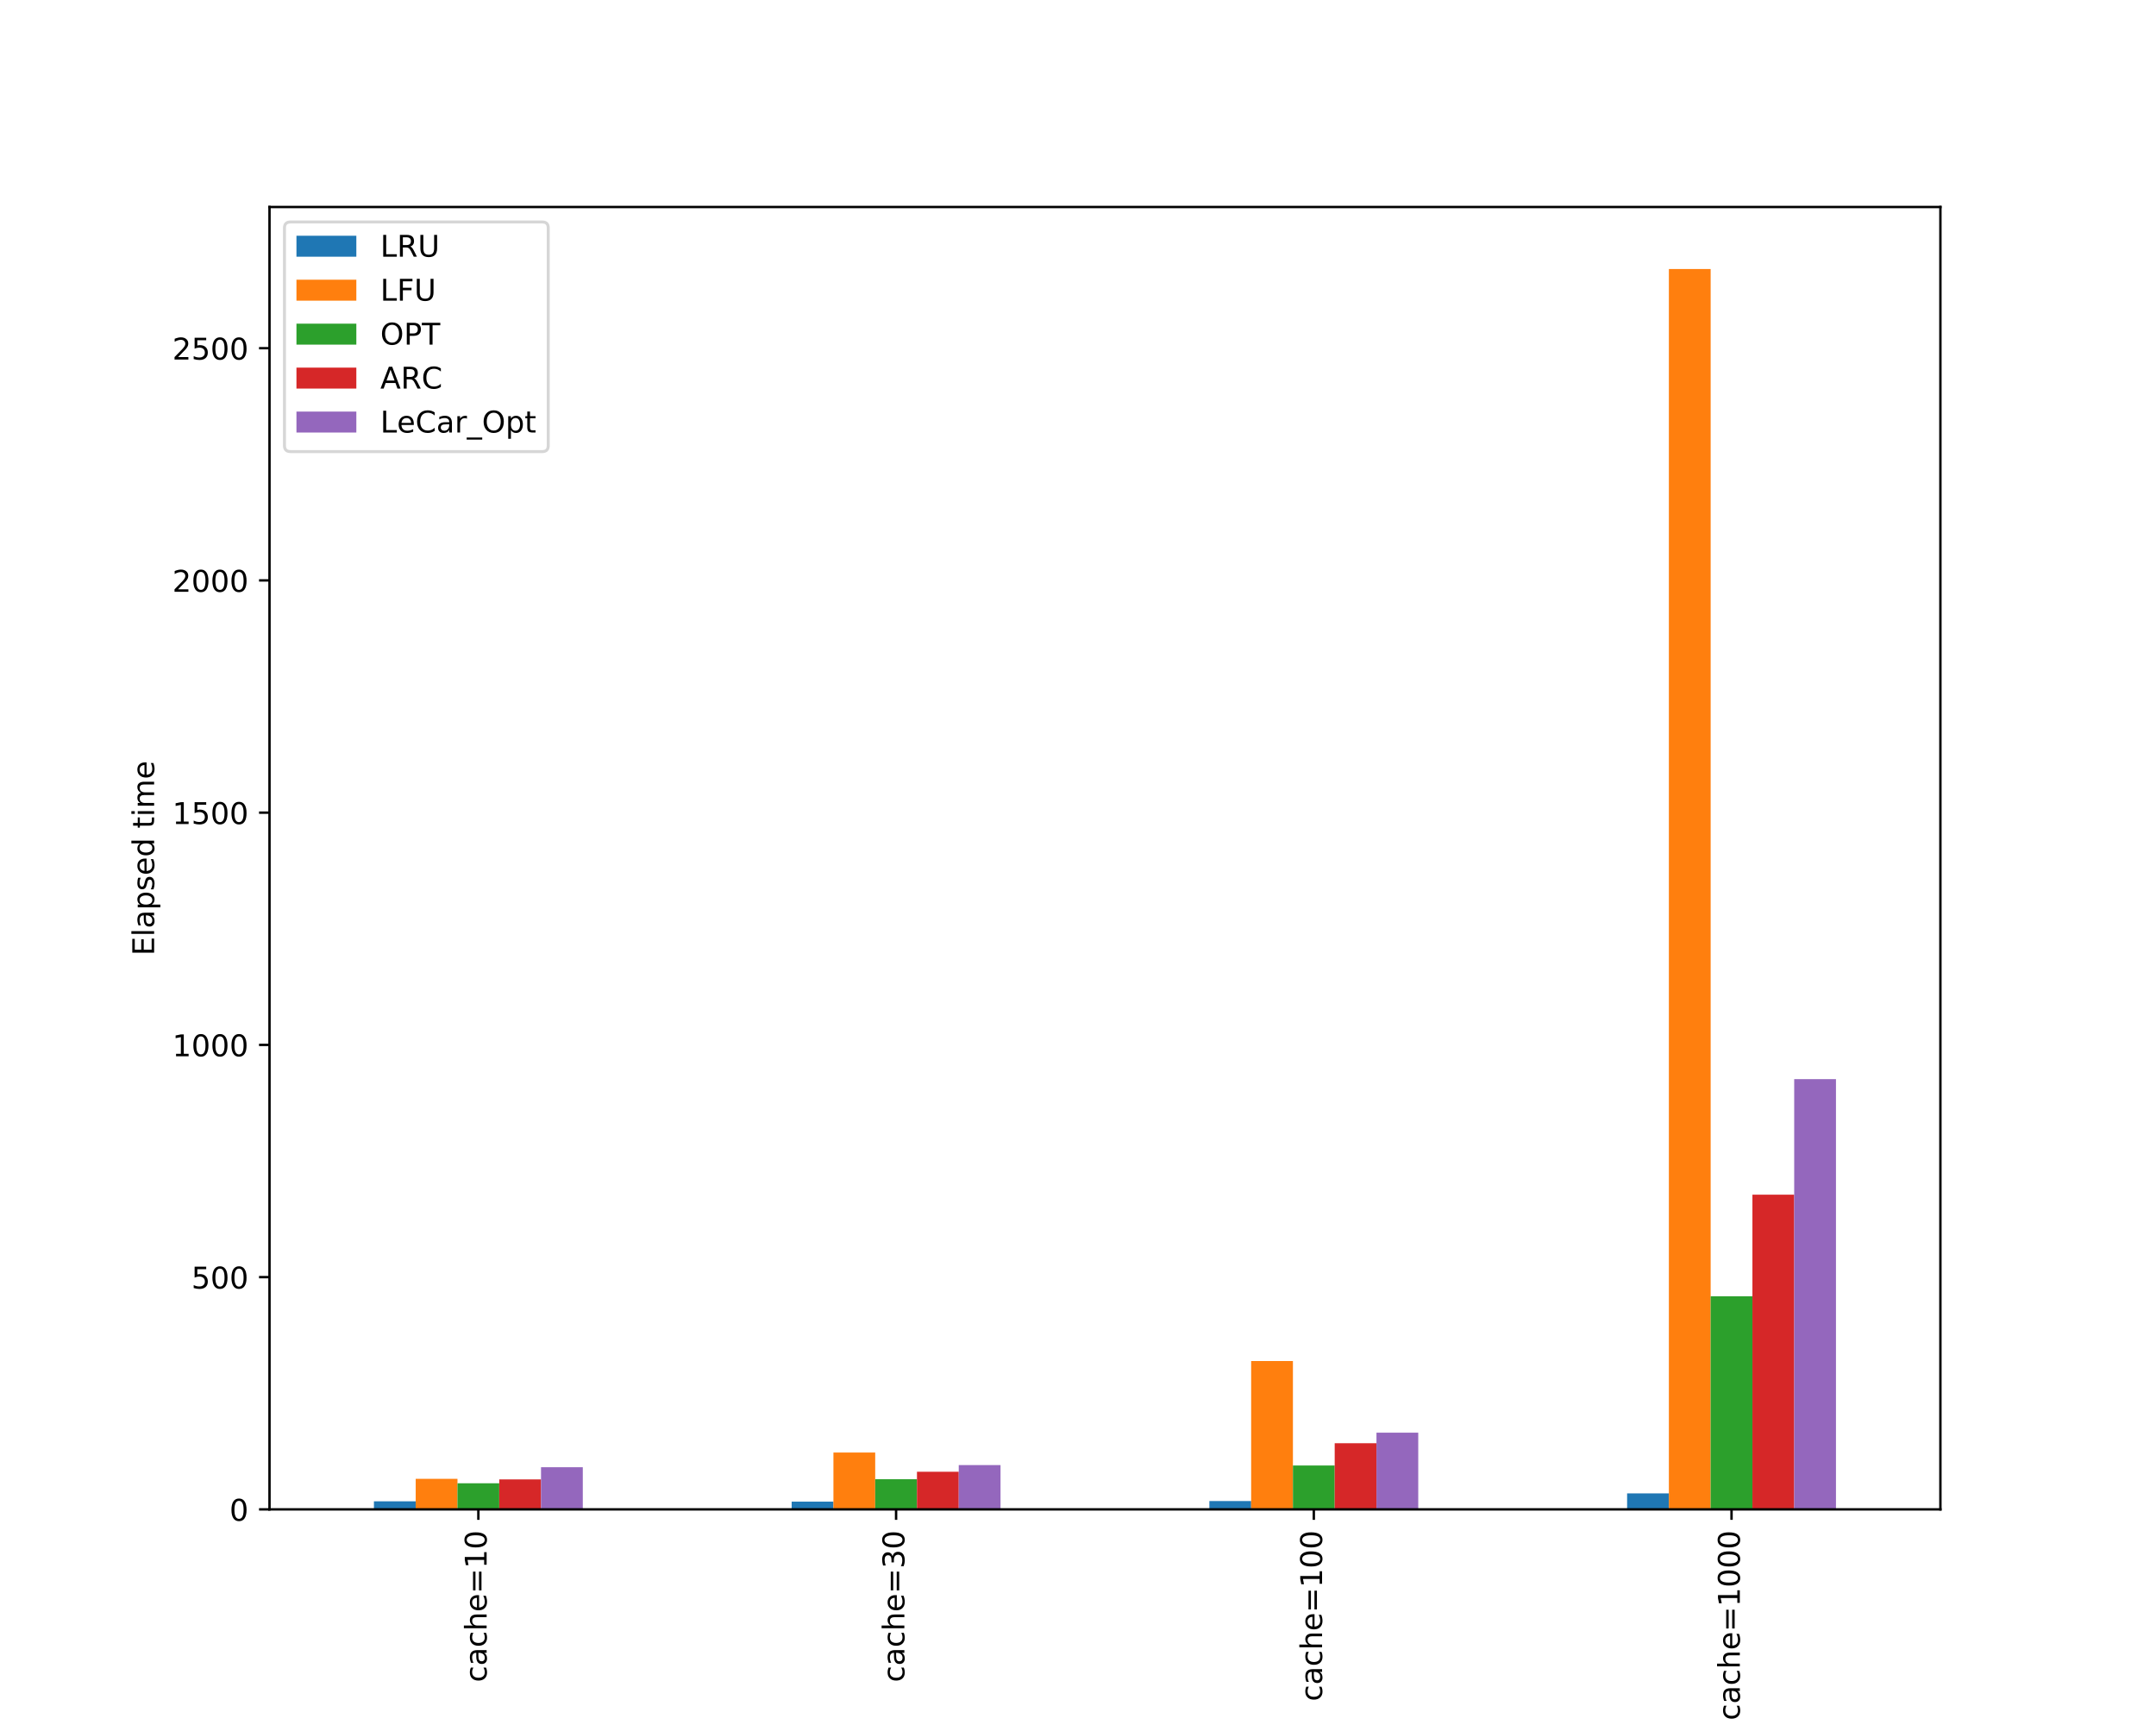
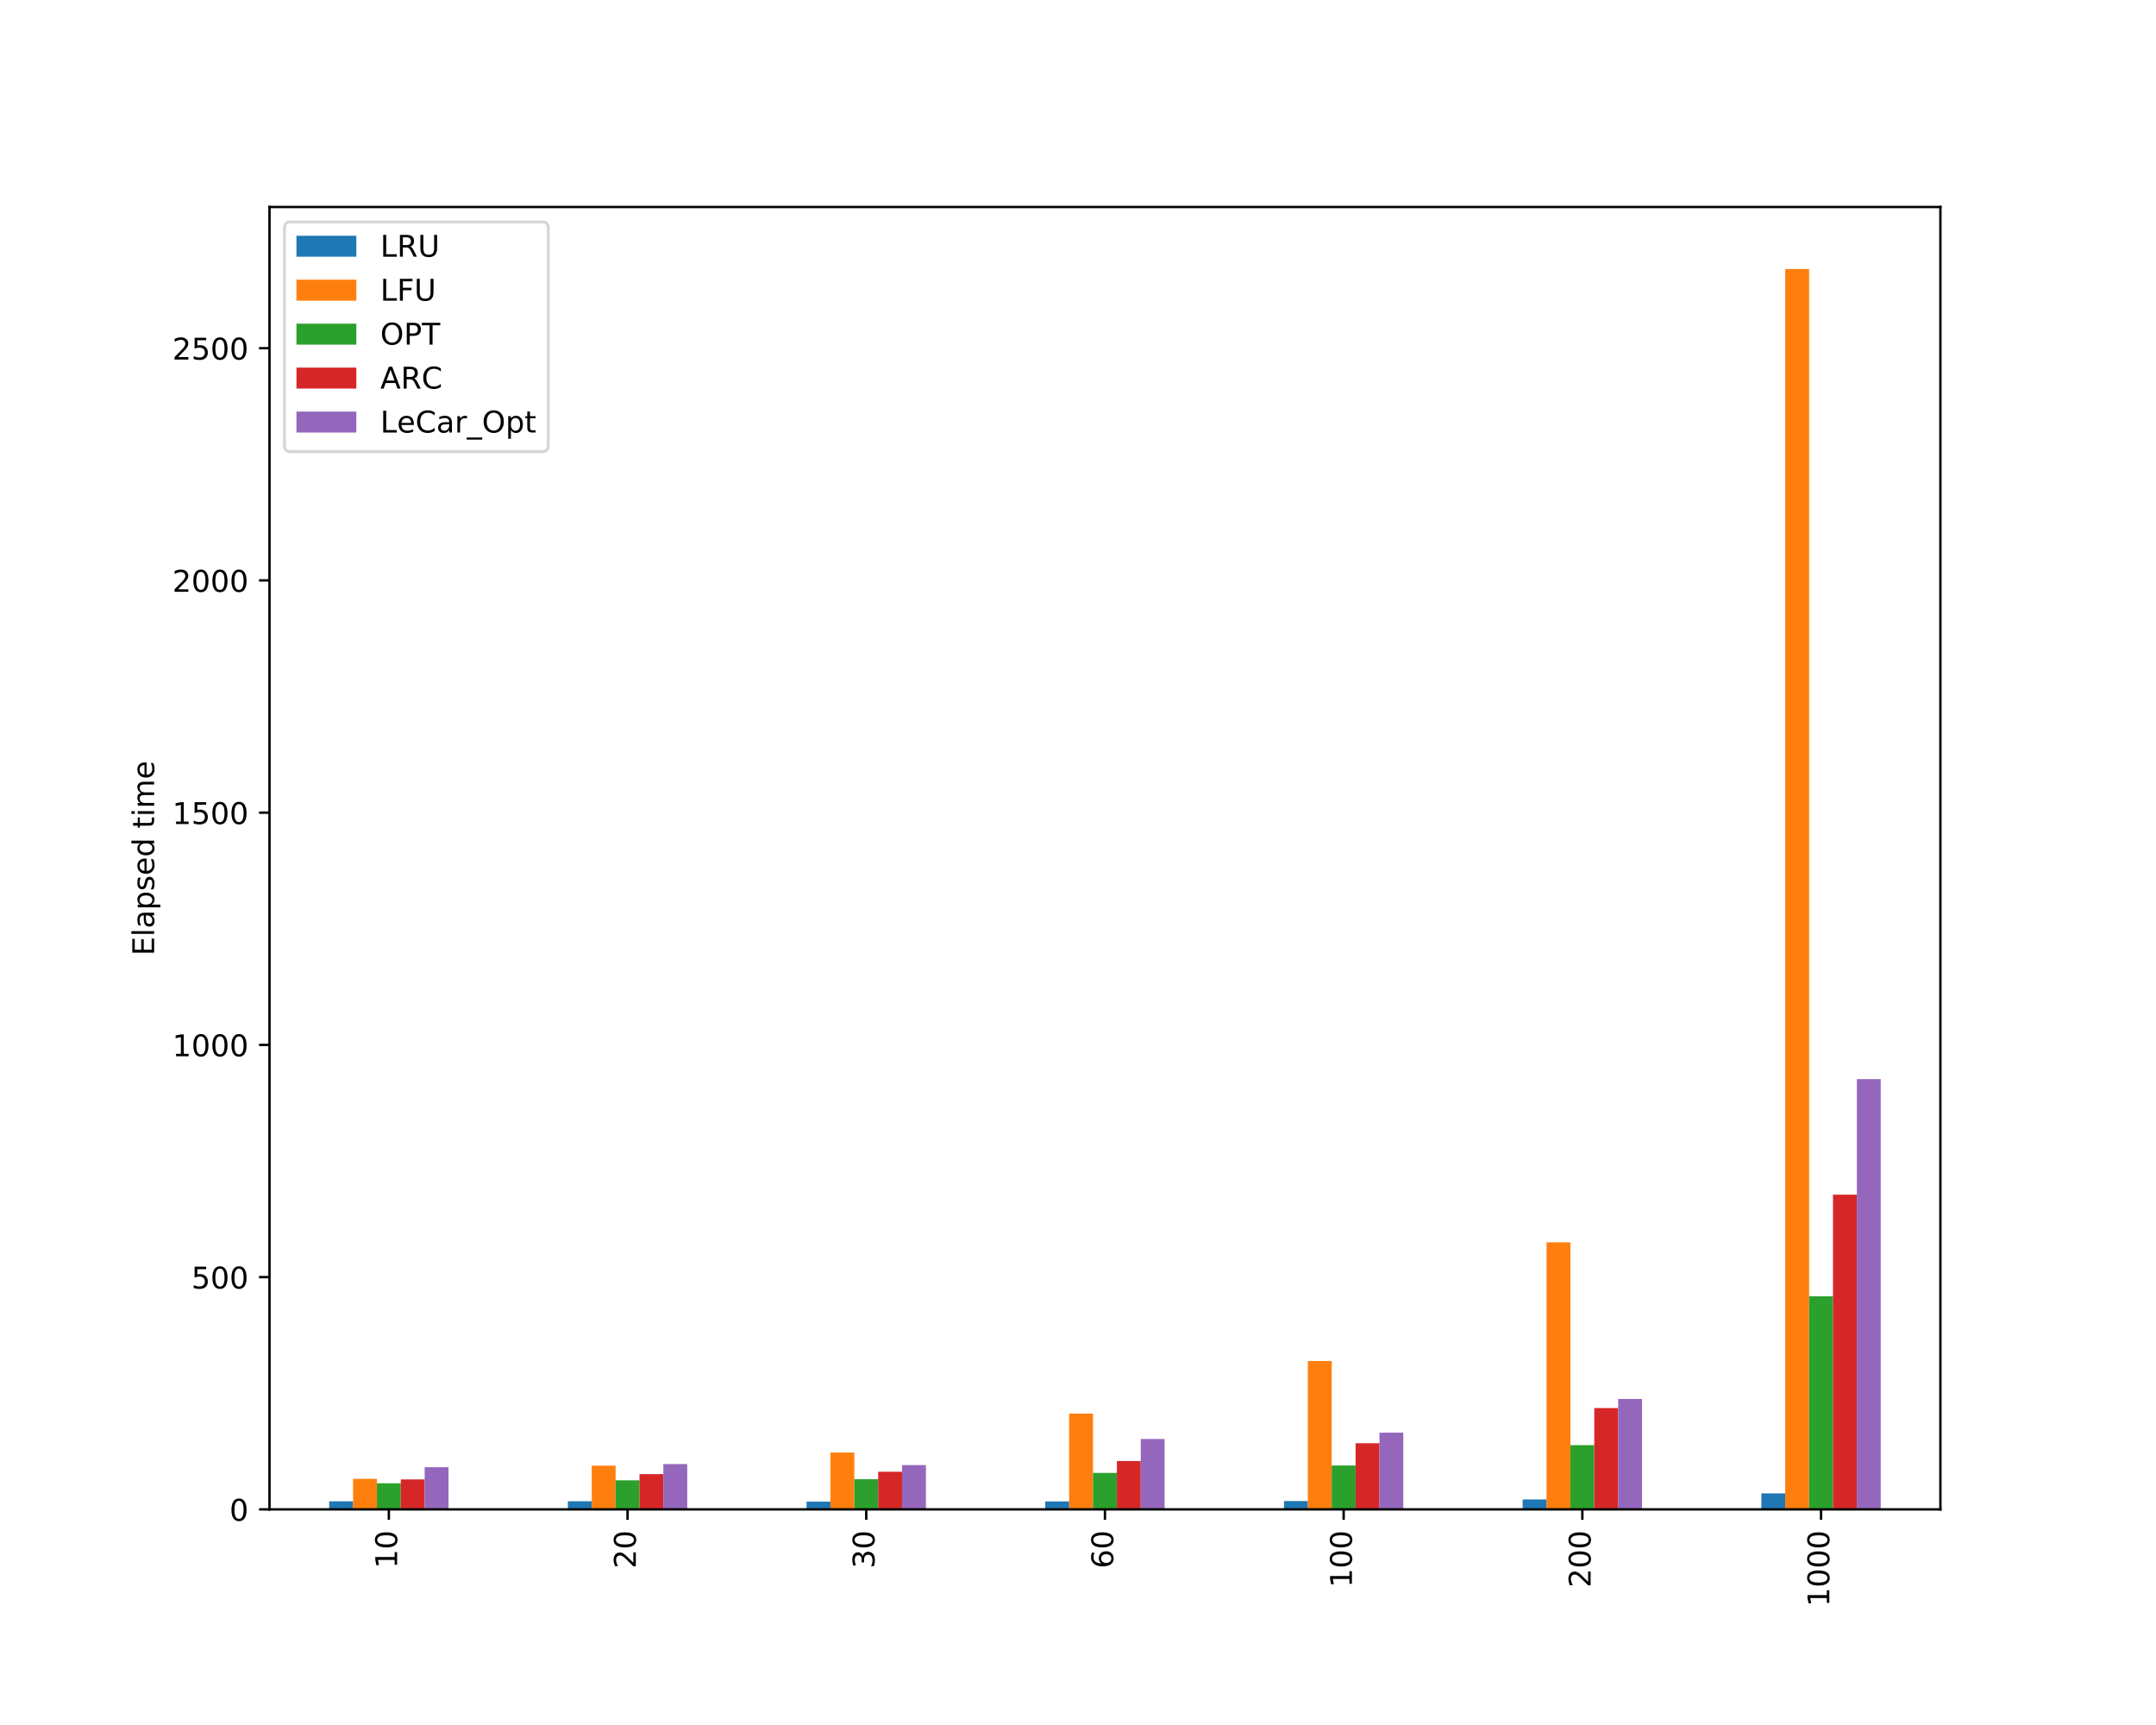
<svg xmlns="http://www.w3.org/2000/svg" xmlns:xlink="http://www.w3.org/1999/xlink" height="576pt" version="1.1" viewBox="0 0 720 576" width="720pt">
  <defs>
    <style type="text/css">
*{stroke-linecap:butt;stroke-linejoin:round;}
  </style>
  </defs>
  <g id="figure_1">
    <g id="patch_1">
      <path d="M 0 576  L 720 576  L 720 0  L 0 0  z " style="fill:#ffffff;" />
    </g>
    <g id="axes_1">
      <g id="patch_2">
        <path d="M 90 504  L 648 504  L 648 69.12  L 90 69.12  z " style="fill:#ffffff;" />
      </g>
      <g id="patch_3">
-         <path clip-path="url(#p8e4f99b732)" d="M 124.875 504  L 138.825 504  L 138.825 501.308  L 124.875 501.308  z " style="fill:#1f77b4;" />
+         <path clip-path="url(#p4ae953b2aa)" d="M 109.929 504  L 117.9 504  L 117.9 501.308  L 109.929 501.308  z " style="fill:#1f77b4;" />
      </g>
      <g id="patch_4">
-         <path clip-path="url(#p8e4f99b732)" d="M 264.375 504  L 278.325 504  L 278.325 501.415  L 264.375 501.415  z " style="fill:#1f77b4;" />
+         <path clip-path="url(#p4ae953b2aa)" d="M 189.643 504  L 197.614 504  L 197.614 501.289  L 189.643 501.289  z " style="fill:#1f77b4;" />
      </g>
      <g id="patch_5">
-         <path clip-path="url(#p8e4f99b732)" d="M 403.875 504  L 417.825 504  L 417.825 501.219  L 403.875 501.219  z " style="fill:#1f77b4;" />
+         <path clip-path="url(#p4ae953b2aa)" d="M 269.357 504  L 277.329 504  L 277.329 501.415  L 269.357 501.415  z " style="fill:#1f77b4;" />
      </g>
      <g id="patch_6">
-         <path clip-path="url(#p8e4f99b732)" d="M 543.375 504  L 557.325 504  L 557.325 498.661  L 543.375 498.661  z " style="fill:#1f77b4;" />
+         <path clip-path="url(#p4ae953b2aa)" d="M 349.071 504  L 357.043 504  L 357.043 501.34  L 349.071 501.34  z " style="fill:#1f77b4;" />
      </g>
      <g id="patch_7">
-         <path clip-path="url(#p8e4f99b732)" d="M 138.825 504  L 152.775 504  L 152.775 493.8  L 138.825 493.8  z " style="fill:#ff7f0e;" />
+         <path clip-path="url(#p4ae953b2aa)" d="M 428.786 504  L 436.757 504  L 436.757 501.219  L 428.786 501.219  z " style="fill:#1f77b4;" />
      </g>
      <g id="patch_8">
-         <path clip-path="url(#p8e4f99b732)" d="M 278.325 504  L 292.275 504  L 292.275 485.02  L 278.325 485.02  z " style="fill:#ff7f0e;" />
+         <path clip-path="url(#p4ae953b2aa)" d="M 508.5 504  L 516.471 504  L 516.471 500.685  L 508.5 500.685  z " style="fill:#1f77b4;" />
      </g>
      <g id="patch_9">
-         <path clip-path="url(#p8e4f99b732)" d="M 417.825 504  L 431.775 504  L 431.775 454.466  L 417.825 454.466  z " style="fill:#ff7f0e;" />
+         <path clip-path="url(#p4ae953b2aa)" d="M 588.214 504  L 596.186 504  L 596.186 498.661  L 588.214 498.661  z " style="fill:#1f77b4;" />
      </g>
      <g id="patch_10">
-         <path clip-path="url(#p8e4f99b732)" d="M 557.325 504  L 571.275 504  L 571.275 89.829  L 557.325 89.829  z " style="fill:#ff7f0e;" />
+         <path clip-path="url(#p4ae953b2aa)" d="M 117.9 504  L 125.871 504  L 125.871 493.8  L 117.9 493.8  z " style="fill:#ff7f0e;" />
      </g>
      <g id="patch_11">
-         <path clip-path="url(#p8e4f99b732)" d="M 152.775 504  L 166.725 504  L 166.725 495.283  L 152.775 495.283  z " style="fill:#2ca02c;" />
+         <path clip-path="url(#p4ae953b2aa)" d="M 197.614 504  L 205.586 504  L 205.586 489.406  L 197.614 489.406  z " style="fill:#ff7f0e;" />
      </g>
      <g id="patch_12">
-         <path clip-path="url(#p8e4f99b732)" d="M 292.275 504  L 306.225 504  L 306.225 493.93  L 292.275 493.93  z " style="fill:#2ca02c;" />
+         <path clip-path="url(#p4ae953b2aa)" d="M 277.329 504  L 285.3 504  L 285.3 485.02  L 277.329 485.02  z " style="fill:#ff7f0e;" />
      </g>
      <g id="patch_13">
-         <path clip-path="url(#p8e4f99b732)" d="M 431.775 504  L 445.725 504  L 445.725 489.348  L 431.775 489.348  z " style="fill:#2ca02c;" />
+         <path clip-path="url(#p4ae953b2aa)" d="M 357.043 504  L 365.014 504  L 365.014 472.023  L 357.043 472.023  z " style="fill:#ff7f0e;" />
      </g>
      <g id="patch_14">
-         <path clip-path="url(#p8e4f99b732)" d="M 571.275 504  L 585.225 504  L 585.225 432.838  L 571.275 432.838  z " style="fill:#2ca02c;" />
+         <path clip-path="url(#p4ae953b2aa)" d="M 436.757 504  L 444.729 504  L 444.729 454.466  L 436.757 454.466  z " style="fill:#ff7f0e;" />
      </g>
      <g id="patch_15">
-         <path clip-path="url(#p8e4f99b732)" d="M 166.725 504  L 180.675 504  L 180.675 493.993  L 166.725 493.993  z " style="fill:#d62728;" />
+         <path clip-path="url(#p4ae953b2aa)" d="M 516.471 504  L 524.443 504  L 524.443 414.83  L 516.471 414.83  z " style="fill:#ff7f0e;" />
      </g>
      <g id="patch_16">
-         <path clip-path="url(#p8e4f99b732)" d="M 306.225 504  L 320.175 504  L 320.175 491.437  L 306.225 491.437  z " style="fill:#d62728;" />
+         <path clip-path="url(#p4ae953b2aa)" d="M 596.186 504  L 604.157 504  L 604.157 89.829  L 596.186 89.829  z " style="fill:#ff7f0e;" />
      </g>
      <g id="patch_17">
-         <path clip-path="url(#p8e4f99b732)" d="M 445.725 504  L 459.675 504  L 459.675 481.912  L 445.725 481.912  z " style="fill:#d62728;" />
+         <path clip-path="url(#p4ae953b2aa)" d="M 125.871 504  L 133.843 504  L 133.843 495.283  L 125.871 495.283  z " style="fill:#2ca02c;" />
      </g>
      <g id="patch_18">
-         <path clip-path="url(#p8e4f99b732)" d="M 585.225 504  L 599.175 504  L 599.175 398.918  L 585.225 398.918  z " style="fill:#d62728;" />
+         <path clip-path="url(#p4ae953b2aa)" d="M 205.586 504  L 213.557 504  L 213.557 494.297  L 205.586 494.297  z " style="fill:#2ca02c;" />
      </g>
      <g id="patch_19">
-         <path clip-path="url(#p8e4f99b732)" d="M 180.675 504  L 194.625 504  L 194.625 489.924  L 180.675 489.924  z " style="fill:#9467bd;" />
+         <path clip-path="url(#p4ae953b2aa)" d="M 285.3 504  L 293.271 504  L 293.271 493.93  L 285.3 493.93  z " style="fill:#2ca02c;" />
      </g>
      <g id="patch_20">
-         <path clip-path="url(#p8e4f99b732)" d="M 320.175 504  L 334.125 504  L 334.125 489.21  L 320.175 489.21  z " style="fill:#9467bd;" />
+         <path clip-path="url(#p4ae953b2aa)" d="M 365.014 504  L 372.986 504  L 372.986 491.821  L 365.014 491.821  z " style="fill:#2ca02c;" />
      </g>
      <g id="patch_21">
-         <path clip-path="url(#p8e4f99b732)" d="M 459.675 504  L 473.625 504  L 473.625 478.387  L 459.675 478.387  z " style="fill:#9467bd;" />
+         <path clip-path="url(#p4ae953b2aa)" d="M 444.729 504  L 452.7 504  L 452.7 489.348  L 444.729 489.348  z " style="fill:#2ca02c;" />
      </g>
      <g id="patch_22">
-         <path clip-path="url(#p8e4f99b732)" d="M 599.175 504  L 613.125 504  L 613.125 360.337  L 599.175 360.337  z " style="fill:#9467bd;" />
+         <path clip-path="url(#p4ae953b2aa)" d="M 524.443 504  L 532.414 504  L 532.414 482.555  L 524.443 482.555  z " style="fill:#2ca02c;" />
+       </g>
+       <g id="patch_23">
+         <path clip-path="url(#p4ae953b2aa)" d="M 604.157 504  L 612.129 504  L 612.129 432.838  L 604.157 432.838  z " style="fill:#2ca02c;" />
+       </g>
+       <g id="patch_24">
+         <path clip-path="url(#p4ae953b2aa)" d="M 133.843 504  L 141.814 504  L 141.814 493.993  L 133.843 493.993  z " style="fill:#d62728;" />
+       </g>
+       <g id="patch_25">
+         <path clip-path="url(#p4ae953b2aa)" d="M 213.557 504  L 221.529 504  L 221.529 492.229  L 213.557 492.229  z " style="fill:#d62728;" />
+       </g>
+       <g id="patch_26">
+         <path clip-path="url(#p4ae953b2aa)" d="M 293.271 504  L 301.243 504  L 301.243 491.437  L 293.271 491.437  z " style="fill:#d62728;" />
+       </g>
+       <g id="patch_27">
+         <path clip-path="url(#p4ae953b2aa)" d="M 372.986 504  L 380.957 504  L 380.957 487.85  L 372.986 487.85  z " style="fill:#d62728;" />
+       </g>
+       <g id="patch_28">
+         <path clip-path="url(#p4ae953b2aa)" d="M 452.7 504  L 460.671 504  L 460.671 481.912  L 452.7 481.912  z " style="fill:#d62728;" />
+       </g>
+       <g id="patch_29">
+         <path clip-path="url(#p4ae953b2aa)" d="M 532.414 504  L 540.386 504  L 540.386 470.172  L 532.414 470.172  z " style="fill:#d62728;" />
+       </g>
+       <g id="patch_30">
+         <path clip-path="url(#p4ae953b2aa)" d="M 612.129 504  L 620.1 504  L 620.1 398.918  L 612.129 398.918  z " style="fill:#d62728;" />
+       </g>
+       <g id="patch_31">
+         <path clip-path="url(#p4ae953b2aa)" d="M 141.814 504  L 149.786 504  L 149.786 489.924  L 141.814 489.924  z " style="fill:#9467bd;" />
+       </g>
+       <g id="patch_32">
+         <path clip-path="url(#p4ae953b2aa)" d="M 221.529 504  L 229.5 504  L 229.5 488.873  L 221.529 488.873  z " style="fill:#9467bd;" />
+       </g>
+       <g id="patch_33">
+         <path clip-path="url(#p4ae953b2aa)" d="M 301.243 504  L 309.214 504  L 309.214 489.21  L 301.243 489.21  z " style="fill:#9467bd;" />
+       </g>
+       <g id="patch_34">
+         <path clip-path="url(#p4ae953b2aa)" d="M 380.957 504  L 388.929 504  L 388.929 480.5  L 380.957 480.5  z " style="fill:#9467bd;" />
+       </g>
+       <g id="patch_35">
+         <path clip-path="url(#p4ae953b2aa)" d="M 460.671 504  L 468.643 504  L 468.643 478.387  L 460.671 478.387  z " style="fill:#9467bd;" />
+       </g>
+       <g id="patch_36">
+         <path clip-path="url(#p4ae953b2aa)" d="M 540.386 504  L 548.357 504  L 548.357 467.13  L 540.386 467.13  z " style="fill:#9467bd;" />
+       </g>
+       <g id="patch_37">
+         <path clip-path="url(#p4ae953b2aa)" d="M 620.1 504  L 628.071 504  L 628.071 360.337  L 620.1 360.337  z " style="fill:#9467bd;" />
      </g>
      <g id="matplotlib.axis_1">
        <g id="xtick_1">
          <g id="line2d_1">
            <defs>
-               <path d="M 0 0  L 0 3.5  " id="m361f02167a" style="stroke:#000000;stroke-width:0.8;" />
-             </defs>
-             <g>
-               <use style="stroke:#000000;stroke-width:0.8;" x="159.75" xlink:href="#m361f02167a" y="504" />
+               <path d="M 0 0  L 0 3.5  " id="mb0aeb2a050" style="stroke:#000000;stroke-width:0.8;" />
+             </defs>
+             <g>
+               <use style="stroke:#000000;stroke-width:0.8;" x="129.857" xlink:href="#mb0aeb2a050" y="504" />
            </g>
          </g>
          <g id="text_1">
            <defs>
-               <path d="M 48.781 52.594  L 48.781 44.188  Q 44.969 46.297 41.141 47.344  Q 37.312 48.391 33.406 48.391  Q 24.656 48.391 19.812 42.844  Q 14.984 37.312 14.984 27.297  Q 14.984 17.281 19.812 11.734  Q 24.656 6.203 33.406 6.203  Q 37.312 6.203 41.141 7.25  Q 44.969 8.297 48.781 10.406  L 48.781 2.094  Q 45.016 0.344 40.984 -0.531  Q 36.969 -1.422 32.422 -1.422  Q 20.062 -1.422 12.781 6.344  Q 5.516 14.109 5.516 27.297  Q 5.516 40.672 12.859 48.328  Q 20.219 56 33.016 56  Q 37.156 56 41.109 55.141  Q 45.062 54.297 48.781 52.594  z " id="DejaVuSans-63" />
-               <path d="M 34.281 27.484  Q 23.391 27.484 19.188 25  Q 14.984 22.516 14.984 16.5  Q 14.984 11.719 18.141 8.906  Q 21.297 6.109 26.703 6.109  Q 34.188 6.109 38.703 11.406  Q 43.219 16.703 43.219 25.484  L 43.219 27.484  z M 52.203 31.203  L 52.203 0  L 43.219 0  L 43.219 8.297  Q 40.141 3.328 35.547 0.953  Q 30.953 -1.422 24.312 -1.422  Q 15.922 -1.422 10.953 3.297  Q 6 8.016 6 15.922  Q 6 25.141 12.172 29.828  Q 18.359 34.516 30.609 34.516  L 43.219 34.516  L 43.219 35.406  Q 43.219 41.609 39.141 45  Q 35.062 48.391 27.688 48.391  Q 23 48.391 18.547 47.266  Q 14.109 46.141 10.016 43.891  L 10.016 52.203  Q 14.938 54.109 19.578 55.047  Q 24.219 56 28.609 56  Q 40.484 56 46.344 49.844  Q 52.203 43.703 52.203 31.203  z " id="DejaVuSans-61" />
-               <path d="M 54.891 33.016  L 54.891 0  L 45.906 0  L 45.906 32.719  Q 45.906 40.484 42.875 44.328  Q 39.844 48.188 33.797 48.188  Q 26.516 48.188 22.312 43.547  Q 18.109 38.922 18.109 30.906  L 18.109 0  L 9.078 0  L 9.078 75.984  L 18.109 75.984  L 18.109 46.188  Q 21.344 51.125 25.703 53.562  Q 30.078 56 35.797 56  Q 45.219 56 50.047 50.172  Q 54.891 44.344 54.891 33.016  z " id="DejaVuSans-68" />
-               <path d="M 56.203 29.594  L 56.203 25.203  L 14.891 25.203  Q 15.484 15.922 20.484 11.062  Q 25.484 6.203 34.422 6.203  Q 39.594 6.203 44.453 7.469  Q 49.312 8.734 54.109 11.281  L 54.109 2.781  Q 49.266 0.734 44.188 -0.344  Q 39.109 -1.422 33.891 -1.422  Q 20.797 -1.422 13.156 6.188  Q 5.516 13.812 5.516 26.812  Q 5.516 40.234 12.766 48.109  Q 20.016 56 32.328 56  Q 43.359 56 49.781 48.891  Q 56.203 41.797 56.203 29.594  z M 47.219 32.234  Q 47.125 39.594 43.094 43.984  Q 39.062 48.391 32.422 48.391  Q 24.906 48.391 20.391 44.141  Q 15.875 39.891 15.188 32.172  z " id="DejaVuSans-65" />
-               <path d="M 10.594 45.406  L 73.188 45.406  L 73.188 37.203  L 10.594 37.203  z M 10.594 25.484  L 73.188 25.484  L 73.188 17.188  L 10.594 17.188  z " id="DejaVuSans-3d" />
              <path d="M 12.406 8.297  L 28.516 8.297  L 28.516 63.922  L 10.984 60.406  L 10.984 69.391  L 28.422 72.906  L 38.281 72.906  L 38.281 8.297  L 54.391 8.297  L 54.391 0  L 12.406 0  z " id="DejaVuSans-31" />
              <path d="M 31.781 66.406  Q 24.172 66.406 20.328 58.906  Q 16.5 51.422 16.5 36.375  Q 16.5 21.391 20.328 13.891  Q 24.172 6.391 31.781 6.391  Q 39.453 6.391 43.281 13.891  Q 47.125 21.391 47.125 36.375  Q 47.125 51.422 43.281 58.906  Q 39.453 66.406 31.781 66.406  z M 31.781 74.219  Q 44.047 74.219 50.516 64.516  Q 56.984 54.828 56.984 36.375  Q 56.984 17.969 50.516 8.266  Q 44.047 -1.422 31.781 -1.422  Q 19.531 -1.422 13.062 8.266  Q 6.594 17.969 6.594 36.375  Q 6.594 54.828 13.062 64.516  Q 19.531 74.219 31.781 74.219  z " id="DejaVuSans-30" />
            </defs>
-             <g transform="translate(162.5094 561.7203)rotate(-90)scale(0.1 -0.1)">
-               <use xlink:href="#DejaVuSans-63" />
-               <use x="54.98" xlink:href="#DejaVuSans-61" />
-               <use x="116.26" xlink:href="#DejaVuSans-63" />
-               <use x="171.24" xlink:href="#DejaVuSans-68" />
-               <use x="234.619" xlink:href="#DejaVuSans-65" />
-               <use x="296.143" xlink:href="#DejaVuSans-3d" />
-               <use x="379.932" xlink:href="#DejaVuSans-31" />
-               <use x="443.555" xlink:href="#DejaVuSans-30" />
+             <g transform="translate(132.6165 523.725)rotate(-90)scale(0.1 -0.1)">
+               <use xlink:href="#DejaVuSans-31" />
+               <use x="63.623" xlink:href="#DejaVuSans-30" />
            </g>
          </g>
        </g>
        <g id="xtick_2">
          <g id="line2d_2">
            <g>
-               <use style="stroke:#000000;stroke-width:0.8;" x="299.25" xlink:href="#m361f02167a" y="504" />
+               <use style="stroke:#000000;stroke-width:0.8;" x="209.571" xlink:href="#mb0aeb2a050" y="504" />
            </g>
          </g>
          <g id="text_2">
            <defs>
-               <path d="M 40.578 39.312  Q 47.656 37.797 51.625 33  Q 55.609 28.219 55.609 21.188  Q 55.609 10.406 48.188 4.484  Q 40.766 -1.422 27.094 -1.422  Q 22.516 -1.422 17.656 -0.516  Q 12.797 0.391 7.625 2.203  L 7.625 11.719  Q 11.719 9.328 16.594 8.109  Q 21.484 6.891 26.812 6.891  Q 36.078 6.891 40.938 10.547  Q 45.797 14.203 45.797 21.188  Q 45.797 27.641 41.281 31.266  Q 36.766 34.906 28.719 34.906  L 20.219 34.906  L 20.219 43.016  L 29.109 43.016  Q 36.375 43.016 40.234 45.922  Q 44.094 48.828 44.094 54.297  Q 44.094 59.906 40.109 62.906  Q 36.141 65.922 28.719 65.922  Q 24.656 65.922 20.016 65.031  Q 15.375 64.156 9.812 62.312  L 9.812 71.094  Q 15.438 72.656 20.344 73.438  Q 25.25 74.219 29.594 74.219  Q 40.828 74.219 47.359 69.109  Q 53.906 64.016 53.906 55.328  Q 53.906 49.266 50.438 45.094  Q 46.969 40.922 40.578 39.312  z " id="DejaVuSans-33" />
-             </defs>
-             <g transform="translate(302.0094 561.7203)rotate(-90)scale(0.1 -0.1)">
-               <use xlink:href="#DejaVuSans-63" />
-               <use x="54.98" xlink:href="#DejaVuSans-61" />
-               <use x="116.26" xlink:href="#DejaVuSans-63" />
-               <use x="171.24" xlink:href="#DejaVuSans-68" />
-               <use x="234.619" xlink:href="#DejaVuSans-65" />
-               <use x="296.143" xlink:href="#DejaVuSans-3d" />
-               <use x="379.932" xlink:href="#DejaVuSans-33" />
-               <use x="443.555" xlink:href="#DejaVuSans-30" />
+               <path d="M 19.188 8.297  L 53.609 8.297  L 53.609 0  L 7.328 0  L 7.328 8.297  Q 12.938 14.109 22.625 23.891  Q 32.328 33.688 34.812 36.531  Q 39.547 41.844 41.422 45.531  Q 43.312 49.219 43.312 52.781  Q 43.312 58.594 39.234 62.25  Q 35.156 65.922 28.609 65.922  Q 23.969 65.922 18.812 64.312  Q 13.672 62.703 7.812 59.422  L 7.812 69.391  Q 13.766 71.781 18.938 73  Q 24.125 74.219 28.422 74.219  Q 39.75 74.219 46.484 68.547  Q 53.219 62.891 53.219 53.422  Q 53.219 48.922 51.531 44.891  Q 49.859 40.875 45.406 35.406  Q 44.188 33.984 37.641 27.219  Q 31.109 20.453 19.188 8.297  z " id="DejaVuSans-32" />
+             </defs>
+             <g transform="translate(212.3308 523.725)rotate(-90)scale(0.1 -0.1)">
+               <use xlink:href="#DejaVuSans-32" />
+               <use x="63.623" xlink:href="#DejaVuSans-30" />
            </g>
          </g>
        </g>
        <g id="xtick_3">
          <g id="line2d_3">
            <g>
-               <use style="stroke:#000000;stroke-width:0.8;" x="438.75" xlink:href="#m361f02167a" y="504" />
+               <use style="stroke:#000000;stroke-width:0.8;" x="289.286" xlink:href="#mb0aeb2a050" y="504" />
            </g>
          </g>
          <g id="text_3">
-             <g transform="translate(441.5094 568.0828)rotate(-90)scale(0.1 -0.1)">
-               <use xlink:href="#DejaVuSans-63" />
-               <use x="54.98" xlink:href="#DejaVuSans-61" />
-               <use x="116.26" xlink:href="#DejaVuSans-63" />
-               <use x="171.24" xlink:href="#DejaVuSans-68" />
-               <use x="234.619" xlink:href="#DejaVuSans-65" />
-               <use x="296.143" xlink:href="#DejaVuSans-3d" />
-               <use x="379.932" xlink:href="#DejaVuSans-31" />
-               <use x="443.555" xlink:href="#DejaVuSans-30" />
-               <use x="507.178" xlink:href="#DejaVuSans-30" />
+             <defs>
+               <path d="M 40.578 39.312  Q 47.656 37.797 51.625 33  Q 55.609 28.219 55.609 21.188  Q 55.609 10.406 48.188 4.484  Q 40.766 -1.422 27.094 -1.422  Q 22.516 -1.422 17.656 -0.516  Q 12.797 0.391 7.625 2.203  L 7.625 11.719  Q 11.719 9.328 16.594 8.109  Q 21.484 6.891 26.812 6.891  Q 36.078 6.891 40.938 10.547  Q 45.797 14.203 45.797 21.188  Q 45.797 27.641 41.281 31.266  Q 36.766 34.906 28.719 34.906  L 20.219 34.906  L 20.219 43.016  L 29.109 43.016  Q 36.375 43.016 40.234 45.922  Q 44.094 48.828 44.094 54.297  Q 44.094 59.906 40.109 62.906  Q 36.141 65.922 28.719 65.922  Q 24.656 65.922 20.016 65.031  Q 15.375 64.156 9.812 62.312  L 9.812 71.094  Q 15.438 72.656 20.344 73.438  Q 25.25 74.219 29.594 74.219  Q 40.828 74.219 47.359 69.109  Q 53.906 64.016 53.906 55.328  Q 53.906 49.266 50.438 45.094  Q 46.969 40.922 40.578 39.312  z " id="DejaVuSans-33" />
+             </defs>
+             <g transform="translate(292.0451 523.725)rotate(-90)scale(0.1 -0.1)">
+               <use xlink:href="#DejaVuSans-33" />
+               <use x="63.623" xlink:href="#DejaVuSans-30" />
            </g>
          </g>
        </g>
        <g id="xtick_4">
          <g id="line2d_4">
            <g>
-               <use style="stroke:#000000;stroke-width:0.8;" x="578.25" xlink:href="#m361f02167a" y="504" />
+               <use style="stroke:#000000;stroke-width:0.8;" x="369" xlink:href="#mb0aeb2a050" y="504" />
            </g>
          </g>
          <g id="text_4">
-             <g transform="translate(581.0094 574.4453)rotate(-90)scale(0.1 -0.1)">
-               <use xlink:href="#DejaVuSans-63" />
-               <use x="54.98" xlink:href="#DejaVuSans-61" />
-               <use x="116.26" xlink:href="#DejaVuSans-63" />
-               <use x="171.24" xlink:href="#DejaVuSans-68" />
-               <use x="234.619" xlink:href="#DejaVuSans-65" />
-               <use x="296.143" xlink:href="#DejaVuSans-3d" />
-               <use x="379.932" xlink:href="#DejaVuSans-31" />
-               <use x="443.555" xlink:href="#DejaVuSans-30" />
-               <use x="507.178" xlink:href="#DejaVuSans-30" />
-               <use x="570.801" xlink:href="#DejaVuSans-30" />
+             <defs>
+               <path d="M 33.016 40.375  Q 26.375 40.375 22.484 35.828  Q 18.609 31.297 18.609 23.391  Q 18.609 15.531 22.484 10.953  Q 26.375 6.391 33.016 6.391  Q 39.656 6.391 43.531 10.953  Q 47.406 15.531 47.406 23.391  Q 47.406 31.297 43.531 35.828  Q 39.656 40.375 33.016 40.375  z M 52.594 71.297  L 52.594 62.312  Q 48.875 64.062 45.094 64.984  Q 41.312 65.922 37.594 65.922  Q 27.828 65.922 22.672 59.328  Q 17.531 52.734 16.797 39.406  Q 19.672 43.656 24.016 45.922  Q 28.375 48.188 33.594 48.188  Q 44.578 48.188 50.953 41.516  Q 57.328 34.859 57.328 23.391  Q 57.328 12.156 50.688 5.359  Q 44.047 -1.422 33.016 -1.422  Q 20.359 -1.422 13.672 8.266  Q 6.984 17.969 6.984 36.375  Q 6.984 53.656 15.188 63.938  Q 23.391 74.219 37.203 74.219  Q 40.922 74.219 44.703 73.484  Q 48.484 72.75 52.594 71.297  z " id="DejaVuSans-36" />
+             </defs>
+             <g transform="translate(371.7594 523.725)rotate(-90)scale(0.1 -0.1)">
+               <use xlink:href="#DejaVuSans-36" />
+               <use x="63.623" xlink:href="#DejaVuSans-30" />
+             </g>
+           </g>
+         </g>
+         <g id="xtick_5">
+           <g id="line2d_5">
+             <g>
+               <use style="stroke:#000000;stroke-width:0.8;" x="448.714" xlink:href="#mb0aeb2a050" y="504" />
+             </g>
+           </g>
+           <g id="text_5">
+             <g transform="translate(451.4737 530.0875)rotate(-90)scale(0.1 -0.1)">
+               <use xlink:href="#DejaVuSans-31" />
+               <use x="63.623" xlink:href="#DejaVuSans-30" />
+               <use x="127.246" xlink:href="#DejaVuSans-30" />
+             </g>
+           </g>
+         </g>
+         <g id="xtick_6">
+           <g id="line2d_6">
+             <g>
+               <use style="stroke:#000000;stroke-width:0.8;" x="528.429" xlink:href="#mb0aeb2a050" y="504" />
+             </g>
+           </g>
+           <g id="text_6">
+             <g transform="translate(531.1879 530.0875)rotate(-90)scale(0.1 -0.1)">
+               <use xlink:href="#DejaVuSans-32" />
+               <use x="63.623" xlink:href="#DejaVuSans-30" />
+               <use x="127.246" xlink:href="#DejaVuSans-30" />
+             </g>
+           </g>
+         </g>
+         <g id="xtick_7">
+           <g id="line2d_7">
+             <g>
+               <use style="stroke:#000000;stroke-width:0.8;" x="608.143" xlink:href="#mb0aeb2a050" y="504" />
+             </g>
+           </g>
+           <g id="text_7">
+             <g transform="translate(610.9022 536.45)rotate(-90)scale(0.1 -0.1)">
+               <use xlink:href="#DejaVuSans-31" />
+               <use x="63.623" xlink:href="#DejaVuSans-30" />
+               <use x="127.246" xlink:href="#DejaVuSans-30" />
+               <use x="190.869" xlink:href="#DejaVuSans-30" />
            </g>
          </g>
        </g>
      </g>
      <g id="matplotlib.axis_2">
        <g id="ytick_1">
-           <g id="line2d_5">
-             <defs>
-               <path d="M 0 0  L -3.5 0  " id="m1ef71dabe3" style="stroke:#000000;stroke-width:0.8;" />
-             </defs>
-             <g>
-               <use style="stroke:#000000;stroke-width:0.8;" x="90" xlink:href="#m1ef71dabe3" y="504" />
-             </g>
-           </g>
-           <g id="text_5">
+           <g id="line2d_8">
+             <defs>
+               <path d="M 0 0  L -3.5 0  " id="m1ff65fd77e" style="stroke:#000000;stroke-width:0.8;" />
+             </defs>
+             <g>
+               <use style="stroke:#000000;stroke-width:0.8;" x="90" xlink:href="#m1ff65fd77e" y="504" />
+             </g>
+           </g>
+           <g id="text_8">
            <g transform="translate(76.6375 507.7992)scale(0.1 -0.1)">
              <use xlink:href="#DejaVuSans-30" />
            </g>
          </g>
        </g>
        <g id="ytick_2">
-           <g id="line2d_6">
-             <g>
-               <use style="stroke:#000000;stroke-width:0.8;" x="90" xlink:href="#m1ef71dabe3" y="426.453" />
-             </g>
-           </g>
-           <g id="text_6">
+           <g id="line2d_9">
+             <g>
+               <use style="stroke:#000000;stroke-width:0.8;" x="90" xlink:href="#m1ff65fd77e" y="426.453" />
+             </g>
+           </g>
+           <g id="text_9">
            <defs>
              <path d="M 10.797 72.906  L 49.516 72.906  L 49.516 64.594  L 19.828 64.594  L 19.828 46.734  Q 21.969 47.469 24.109 47.828  Q 26.266 48.188 28.422 48.188  Q 40.625 48.188 47.75 41.5  Q 54.891 34.812 54.891 23.391  Q 54.891 11.625 47.562 5.094  Q 40.234 -1.422 26.906 -1.422  Q 22.312 -1.422 17.547 -0.641  Q 12.797 0.141 7.719 1.703  L 7.719 11.625  Q 12.109 9.234 16.797 8.062  Q 21.484 6.891 26.703 6.891  Q 35.156 6.891 40.078 11.328  Q 45.016 15.766 45.016 23.391  Q 45.016 31 40.078 35.438  Q 35.156 39.891 26.703 39.891  Q 22.75 39.891 18.812 39.016  Q 14.891 38.141 10.797 36.281  z " id="DejaVuSans-35" />
            </defs>
            <g transform="translate(63.9125 430.2519)scale(0.1 -0.1)">
              <use xlink:href="#DejaVuSans-35" />
              <use x="63.623" xlink:href="#DejaVuSans-30" />
              <use x="127.246" xlink:href="#DejaVuSans-30" />
            </g>
          </g>
        </g>
        <g id="ytick_3">
-           <g id="line2d_7">
-             <g>
-               <use style="stroke:#000000;stroke-width:0.8;" x="90" xlink:href="#m1ef71dabe3" y="348.905" />
-             </g>
-           </g>
-           <g id="text_7">
+           <g id="line2d_10">
+             <g>
+               <use style="stroke:#000000;stroke-width:0.8;" x="90" xlink:href="#m1ff65fd77e" y="348.905" />
+             </g>
+           </g>
+           <g id="text_10">
            <g transform="translate(57.55 352.7047)scale(0.1 -0.1)">
              <use xlink:href="#DejaVuSans-31" />
              <use x="63.623" xlink:href="#DejaVuSans-30" />
              <use x="127.246" xlink:href="#DejaVuSans-30" />
              <use x="190.869" xlink:href="#DejaVuSans-30" />
            </g>
          </g>
        </g>
        <g id="ytick_4">
-           <g id="line2d_8">
-             <g>
-               <use style="stroke:#000000;stroke-width:0.8;" x="90" xlink:href="#m1ef71dabe3" y="271.358" />
-             </g>
-           </g>
-           <g id="text_8">
+           <g id="line2d_11">
+             <g>
+               <use style="stroke:#000000;stroke-width:0.8;" x="90" xlink:href="#m1ff65fd77e" y="271.358" />
+             </g>
+           </g>
+           <g id="text_11">
            <g transform="translate(57.55 275.1574)scale(0.1 -0.1)">
              <use xlink:href="#DejaVuSans-31" />
              <use x="63.623" xlink:href="#DejaVuSans-35" />
              <use x="127.246" xlink:href="#DejaVuSans-30" />
              <use x="190.869" xlink:href="#DejaVuSans-30" />
            </g>
          </g>
        </g>
        <g id="ytick_5">
-           <g id="line2d_9">
-             <g>
-               <use style="stroke:#000000;stroke-width:0.8;" x="90" xlink:href="#m1ef71dabe3" y="193.811" />
-             </g>
-           </g>
-           <g id="text_9">
-             <defs>
-               <path d="M 19.188 8.297  L 53.609 8.297  L 53.609 0  L 7.328 0  L 7.328 8.297  Q 12.938 14.109 22.625 23.891  Q 32.328 33.688 34.812 36.531  Q 39.547 41.844 41.422 45.531  Q 43.312 49.219 43.312 52.781  Q 43.312 58.594 39.234 62.25  Q 35.156 65.922 28.609 65.922  Q 23.969 65.922 18.812 64.312  Q 13.672 62.703 7.812 59.422  L 7.812 69.391  Q 13.766 71.781 18.938 73  Q 24.125 74.219 28.422 74.219  Q 39.75 74.219 46.484 68.547  Q 53.219 62.891 53.219 53.422  Q 53.219 48.922 51.531 44.891  Q 49.859 40.875 45.406 35.406  Q 44.188 33.984 37.641 27.219  Q 31.109 20.453 19.188 8.297  z " id="DejaVuSans-32" />
-             </defs>
+           <g id="line2d_12">
+             <g>
+               <use style="stroke:#000000;stroke-width:0.8;" x="90" xlink:href="#m1ff65fd77e" y="193.811" />
+             </g>
+           </g>
+           <g id="text_12">
            <g transform="translate(57.55 197.6101)scale(0.1 -0.1)">
              <use xlink:href="#DejaVuSans-32" />
              <use x="63.623" xlink:href="#DejaVuSans-30" />
              <use x="127.246" xlink:href="#DejaVuSans-30" />
              <use x="190.869" xlink:href="#DejaVuSans-30" />
            </g>
          </g>
        </g>
        <g id="ytick_6">
-           <g id="line2d_10">
-             <g>
-               <use style="stroke:#000000;stroke-width:0.8;" x="90" xlink:href="#m1ef71dabe3" y="116.264" />
-             </g>
-           </g>
-           <g id="text_10">
+           <g id="line2d_13">
+             <g>
+               <use style="stroke:#000000;stroke-width:0.8;" x="90" xlink:href="#m1ff65fd77e" y="116.264" />
+             </g>
+           </g>
+           <g id="text_13">
            <g transform="translate(57.55 120.0628)scale(0.1 -0.1)">
              <use xlink:href="#DejaVuSans-32" />
              <use x="63.623" xlink:href="#DejaVuSans-35" />
              <use x="127.246" xlink:href="#DejaVuSans-30" />
              <use x="190.869" xlink:href="#DejaVuSans-30" />
            </g>
          </g>
        </g>
-         <g id="text_11">
+         <g id="text_14">
          <defs>
            <path d="M 9.812 72.906  L 55.906 72.906  L 55.906 64.594  L 19.672 64.594  L 19.672 43.016  L 54.391 43.016  L 54.391 34.719  L 19.672 34.719  L 19.672 8.297  L 56.781 8.297  L 56.781 0  L 9.812 0  z " id="DejaVuSans-45" />
            <path d="M 9.422 75.984  L 18.406 75.984  L 18.406 0  L 9.422 0  z " id="DejaVuSans-6c" />
+             <path d="M 34.281 27.484  Q 23.391 27.484 19.188 25  Q 14.984 22.516 14.984 16.5  Q 14.984 11.719 18.141 8.906  Q 21.297 6.109 26.703 6.109  Q 34.188 6.109 38.703 11.406  Q 43.219 16.703 43.219 25.484  L 43.219 27.484  z M 52.203 31.203  L 52.203 0  L 43.219 0  L 43.219 8.297  Q 40.141 3.328 35.547 0.953  Q 30.953 -1.422 24.312 -1.422  Q 15.922 -1.422 10.953 3.297  Q 6 8.016 6 15.922  Q 6 25.141 12.172 29.828  Q 18.359 34.516 30.609 34.516  L 43.219 34.516  L 43.219 35.406  Q 43.219 41.609 39.141 45  Q 35.062 48.391 27.688 48.391  Q 23 48.391 18.547 47.266  Q 14.109 46.141 10.016 43.891  L 10.016 52.203  Q 14.938 54.109 19.578 55.047  Q 24.219 56 28.609 56  Q 40.484 56 46.344 49.844  Q 52.203 43.703 52.203 31.203  z " id="DejaVuSans-61" />
            <path d="M 18.109 8.203  L 18.109 -20.797  L 9.078 -20.797  L 9.078 54.688  L 18.109 54.688  L 18.109 46.391  Q 20.953 51.266 25.266 53.625  Q 29.594 56 35.594 56  Q 45.562 56 51.781 48.094  Q 58.016 40.188 58.016 27.297  Q 58.016 14.406 51.781 6.484  Q 45.562 -1.422 35.594 -1.422  Q 29.594 -1.422 25.266 0.953  Q 20.953 3.328 18.109 8.203  z M 48.688 27.297  Q 48.688 37.203 44.609 42.844  Q 40.531 48.484 33.406 48.484  Q 26.266 48.484 22.188 42.844  Q 18.109 37.203 18.109 27.297  Q 18.109 17.391 22.188 11.75  Q 26.266 6.109 33.406 6.109  Q 40.531 6.109 44.609 11.75  Q 48.688 17.391 48.688 27.297  z " id="DejaVuSans-70" />
            <path d="M 44.281 53.078  L 44.281 44.578  Q 40.484 46.531 36.375 47.5  Q 32.281 48.484 27.875 48.484  Q 21.188 48.484 17.844 46.438  Q 14.5 44.391 14.5 40.281  Q 14.5 37.156 16.891 35.375  Q 19.281 33.594 26.516 31.984  L 29.594 31.297  Q 39.156 29.25 43.188 25.516  Q 47.219 21.781 47.219 15.094  Q 47.219 7.469 41.188 3.016  Q 35.156 -1.422 24.609 -1.422  Q 20.219 -1.422 15.453 -0.562  Q 10.688 0.297 5.422 2  L 5.422 11.281  Q 10.406 8.688 15.234 7.391  Q 20.062 6.109 24.812 6.109  Q 31.156 6.109 34.562 8.281  Q 37.984 10.453 37.984 14.406  Q 37.984 18.062 35.516 20.016  Q 33.062 21.969 24.703 23.781  L 21.578 24.516  Q 13.234 26.266 9.516 29.906  Q 5.812 33.547 5.812 39.891  Q 5.812 47.609 11.281 51.797  Q 16.75 56 26.812 56  Q 31.781 56 36.172 55.266  Q 40.578 54.547 44.281 53.078  z " id="DejaVuSans-73" />
+             <path d="M 56.203 29.594  L 56.203 25.203  L 14.891 25.203  Q 15.484 15.922 20.484 11.062  Q 25.484 6.203 34.422 6.203  Q 39.594 6.203 44.453 7.469  Q 49.312 8.734 54.109 11.281  L 54.109 2.781  Q 49.266 0.734 44.188 -0.344  Q 39.109 -1.422 33.891 -1.422  Q 20.797 -1.422 13.156 6.188  Q 5.516 13.812 5.516 26.812  Q 5.516 40.234 12.766 48.109  Q 20.016 56 32.328 56  Q 43.359 56 49.781 48.891  Q 56.203 41.797 56.203 29.594  z M 47.219 32.234  Q 47.125 39.594 43.094 43.984  Q 39.062 48.391 32.422 48.391  Q 24.906 48.391 20.391 44.141  Q 15.875 39.891 15.188 32.172  z " id="DejaVuSans-65" />
            <path d="M 45.406 46.391  L 45.406 75.984  L 54.391 75.984  L 54.391 0  L 45.406 0  L 45.406 8.203  Q 42.578 3.328 38.25 0.953  Q 33.938 -1.422 27.875 -1.422  Q 17.969 -1.422 11.734 6.484  Q 5.516 14.406 5.516 27.297  Q 5.516 40.188 11.734 48.094  Q 17.969 56 27.875 56  Q 33.938 56 38.25 53.625  Q 42.578 51.266 45.406 46.391  z M 14.797 27.297  Q 14.797 17.391 18.875 11.75  Q 22.953 6.109 30.078 6.109  Q 37.203 6.109 41.297 11.75  Q 45.406 17.391 45.406 27.297  Q 45.406 37.203 41.297 42.844  Q 37.203 48.484 30.078 48.484  Q 22.953 48.484 18.875 42.844  Q 14.797 37.203 14.797 27.297  z " id="DejaVuSans-64" />
            <path id="DejaVuSans-20" />
            <path d="M 18.312 70.219  L 18.312 54.688  L 36.812 54.688  L 36.812 47.703  L 18.312 47.703  L 18.312 18.016  Q 18.312 11.328 20.141 9.422  Q 21.969 7.516 27.594 7.516  L 36.812 7.516  L 36.812 0  L 27.594 0  Q 17.188 0 13.234 3.875  Q 9.281 7.766 9.281 18.016  L 9.281 47.703  L 2.688 47.703  L 2.688 54.688  L 9.281 54.688  L 9.281 70.219  z " id="DejaVuSans-74" />
            <path d="M 9.422 54.688  L 18.406 54.688  L 18.406 0  L 9.422 0  z M 9.422 75.984  L 18.406 75.984  L 18.406 64.594  L 9.422 64.594  z " id="DejaVuSans-69" />
            <path d="M 52 44.188  Q 55.375 50.25 60.062 53.125  Q 64.75 56 71.094 56  Q 79.641 56 84.281 50.016  Q 88.922 44.047 88.922 33.016  L 88.922 0  L 79.891 0  L 79.891 32.719  Q 79.891 40.578 77.094 44.375  Q 74.312 48.188 68.609 48.188  Q 61.625 48.188 57.562 43.547  Q 53.516 38.922 53.516 30.906  L 53.516 0  L 44.484 0  L 44.484 32.719  Q 44.484 40.625 41.703 44.406  Q 38.922 48.188 33.109 48.188  Q 26.219 48.188 22.156 43.531  Q 18.109 38.875 18.109 30.906  L 18.109 0  L 9.078 0  L 9.078 54.688  L 18.109 54.688  L 18.109 46.188  Q 21.188 51.219 25.484 53.609  Q 29.781 56 35.688 56  Q 41.656 56 45.828 52.969  Q 50 49.953 52 44.188  z " id="DejaVuSans-6d" />
          </defs>
          <g transform="translate(51.47031 319.0873)rotate(-90)scale(0.1 -0.1)">
            <use xlink:href="#DejaVuSans-45" />
            <use x="63.184" xlink:href="#DejaVuSans-6c" />
            <use x="90.967" xlink:href="#DejaVuSans-61" />
            <use x="152.246" xlink:href="#DejaVuSans-70" />
            <use x="215.723" xlink:href="#DejaVuSans-73" />
            <use x="267.822" xlink:href="#DejaVuSans-65" />
            <use x="329.346" xlink:href="#DejaVuSans-64" />
            <use x="392.822" xlink:href="#DejaVuSans-20" />
            <use x="424.609" xlink:href="#DejaVuSans-74" />
            <use x="463.818" xlink:href="#DejaVuSans-69" />
            <use x="491.602" xlink:href="#DejaVuSans-6d" />
            <use x="589.014" xlink:href="#DejaVuSans-65" />
          </g>
        </g>
      </g>
-       <g id="patch_23">
+       <g id="patch_38">
        <path d="M 90 504  L 90 69.12  " style="fill:none;stroke:#000000;stroke-linecap:square;stroke-linejoin:miter;stroke-width:0.8;" />
      </g>
-       <g id="patch_24">
+       <g id="patch_39">
        <path d="M 648 504  L 648 69.12  " style="fill:none;stroke:#000000;stroke-linecap:square;stroke-linejoin:miter;stroke-width:0.8;" />
      </g>
-       <g id="patch_25">
+       <g id="patch_40">
        <path d="M 90 504  L 648 504  " style="fill:none;stroke:#000000;stroke-linecap:square;stroke-linejoin:miter;stroke-width:0.8;" />
      </g>
-       <g id="patch_26">
+       <g id="patch_41">
        <path d="M 90 69.12  L 648 69.12  " style="fill:none;stroke:#000000;stroke-linecap:square;stroke-linejoin:miter;stroke-width:0.8;" />
      </g>
      <g id="legend_1">
-         <g id="patch_27">
+         <g id="patch_42">
          <path d="M 97 150.789  L 181.086 150.789  Q 183.086 150.789 183.086 148.789  L 183.086 76.12  Q 183.086 74.12 181.086 74.12  L 97 74.12  Q 95 74.12 95 76.12  L 95 148.789  Q 95 150.789 97 150.789  z " style="fill:#ffffff;opacity:0.8;stroke:#cccccc;stroke-linejoin:miter;" />
        </g>
-         <g id="patch_28">
+         <g id="patch_43">
          <path d="M 99 85.718  L 119 85.718  L 119 78.718  L 99 78.718  z " style="fill:#1f77b4;" />
        </g>
-         <g id="text_12">
+         <g id="text_15">
          <defs>
            <path d="M 9.812 72.906  L 19.672 72.906  L 19.672 8.297  L 55.172 8.297  L 55.172 0  L 9.812 0  z " id="DejaVuSans-4c" />
            <path d="M 44.391 34.188  Q 47.562 33.109 50.562 29.594  Q 53.562 26.078 56.594 19.922  L 66.609 0  L 56 0  L 46.688 18.703  Q 43.062 26.031 39.672 28.422  Q 36.281 30.812 30.422 30.812  L 19.672 30.812  L 19.672 0  L 9.812 0  L 9.812 72.906  L 32.078 72.906  Q 44.578 72.906 50.734 67.672  Q 56.891 62.453 56.891 51.906  Q 56.891 45.016 53.688 40.469  Q 50.484 35.938 44.391 34.188  z M 19.672 64.797  L 19.672 38.922  L 32.078 38.922  Q 39.203 38.922 42.844 42.219  Q 46.484 45.516 46.484 51.906  Q 46.484 58.297 42.844 61.547  Q 39.203 64.797 32.078 64.797  z " id="DejaVuSans-52" />
            <path d="M 8.688 72.906  L 18.609 72.906  L 18.609 28.609  Q 18.609 16.891 22.844 11.734  Q 27.094 6.594 36.625 6.594  Q 46.094 6.594 50.344 11.734  Q 54.594 16.891 54.594 28.609  L 54.594 72.906  L 64.5 72.906  L 64.5 27.391  Q 64.5 13.141 57.438 5.859  Q 50.391 -1.422 36.625 -1.422  Q 22.797 -1.422 15.734 5.859  Q 8.688 13.141 8.688 27.391  z " id="DejaVuSans-55" />
          </defs>
          <g transform="translate(127 85.71844)scale(0.1 -0.1)">
            <use xlink:href="#DejaVuSans-4c" />
            <use x="55.713" xlink:href="#DejaVuSans-52" />
            <use x="125.195" xlink:href="#DejaVuSans-55" />
          </g>
        </g>
-         <g id="patch_29">
+         <g id="patch_44">
          <path d="M 99 100.397  L 119 100.397  L 119 93.397  L 99 93.397  z " style="fill:#ff7f0e;" />
        </g>
-         <g id="text_13">
+         <g id="text_16">
          <defs>
            <path d="M 9.812 72.906  L 51.703 72.906  L 51.703 64.594  L 19.672 64.594  L 19.672 43.109  L 48.578 43.109  L 48.578 34.812  L 19.672 34.812  L 19.672 0  L 9.812 0  z " id="DejaVuSans-46" />
          </defs>
          <g transform="translate(127 100.3966)scale(0.1 -0.1)">
            <use xlink:href="#DejaVuSans-4c" />
            <use x="55.713" xlink:href="#DejaVuSans-46" />
            <use x="113.232" xlink:href="#DejaVuSans-55" />
          </g>
        </g>
-         <g id="patch_30">
+         <g id="patch_45">
          <path d="M 99 115.075  L 119 115.075  L 119 108.075  L 99 108.075  z " style="fill:#2ca02c;" />
        </g>
-         <g id="text_14">
+         <g id="text_17">
          <defs>
            <path d="M 39.406 66.219  Q 28.656 66.219 22.328 58.203  Q 16.016 50.203 16.016 36.375  Q 16.016 22.609 22.328 14.594  Q 28.656 6.594 39.406 6.594  Q 50.141 6.594 56.422 14.594  Q 62.703 22.609 62.703 36.375  Q 62.703 50.203 56.422 58.203  Q 50.141 66.219 39.406 66.219  z M 39.406 74.219  Q 54.734 74.219 63.906 63.938  Q 73.094 53.656 73.094 36.375  Q 73.094 19.141 63.906 8.859  Q 54.734 -1.422 39.406 -1.422  Q 24.031 -1.422 14.812 8.828  Q 5.609 19.094 5.609 36.375  Q 5.609 53.656 14.812 63.938  Q 24.031 74.219 39.406 74.219  z " id="DejaVuSans-4f" />
            <path d="M 19.672 64.797  L 19.672 37.406  L 32.078 37.406  Q 38.969 37.406 42.719 40.969  Q 46.484 44.531 46.484 51.125  Q 46.484 57.672 42.719 61.234  Q 38.969 64.797 32.078 64.797  z M 9.812 72.906  L 32.078 72.906  Q 44.344 72.906 50.609 67.359  Q 56.891 61.812 56.891 51.125  Q 56.891 40.328 50.609 34.812  Q 44.344 29.297 32.078 29.297  L 19.672 29.297  L 19.672 0  L 9.812 0  z " id="DejaVuSans-50" />
            <path d="M -0.297 72.906  L 61.375 72.906  L 61.375 64.594  L 35.5 64.594  L 35.5 0  L 25.594 0  L 25.594 64.594  L -0.297 64.594  z " id="DejaVuSans-54" />
          </defs>
          <g transform="translate(127 115.0747)scale(0.1 -0.1)">
            <use xlink:href="#DejaVuSans-4f" />
            <use x="78.711" xlink:href="#DejaVuSans-50" />
            <use x="139.014" xlink:href="#DejaVuSans-54" />
          </g>
        </g>
-         <g id="patch_31">
+         <g id="patch_46">
          <path d="M 99 129.753  L 119 129.753  L 119 122.753  L 99 122.753  z " style="fill:#d62728;" />
        </g>
-         <g id="text_15">
+         <g id="text_18">
          <defs>
            <path d="M 34.188 63.188  L 20.797 26.906  L 47.609 26.906  z M 28.609 72.906  L 39.797 72.906  L 67.578 0  L 57.328 0  L 50.688 18.703  L 17.828 18.703  L 11.188 0  L 0.781 0  z " id="DejaVuSans-41" />
            <path d="M 64.406 67.281  L 64.406 56.891  Q 59.422 61.531 53.781 63.812  Q 48.141 66.109 41.797 66.109  Q 29.297 66.109 22.656 58.469  Q 16.016 50.828 16.016 36.375  Q 16.016 21.969 22.656 14.328  Q 29.297 6.688 41.797 6.688  Q 48.141 6.688 53.781 8.984  Q 59.422 11.281 64.406 15.922  L 64.406 5.609  Q 59.234 2.094 53.438 0.328  Q 47.656 -1.422 41.219 -1.422  Q 24.656 -1.422 15.125 8.703  Q 5.609 18.844 5.609 36.375  Q 5.609 53.953 15.125 64.078  Q 24.656 74.219 41.219 74.219  Q 47.75 74.219 53.531 72.484  Q 59.328 70.75 64.406 67.281  z " id="DejaVuSans-43" />
          </defs>
          <g transform="translate(127 129.7528)scale(0.1 -0.1)">
            <use xlink:href="#DejaVuSans-41" />
            <use x="68.408" xlink:href="#DejaVuSans-52" />
            <use x="137.812" xlink:href="#DejaVuSans-43" />
          </g>
        </g>
-         <g id="patch_32">
+         <g id="patch_47">
          <path d="M 99 144.431  L 119 144.431  L 119 137.431  L 99 137.431  z " style="fill:#9467bd;" />
        </g>
-         <g id="text_16">
+         <g id="text_19">
          <defs>
            <path d="M 41.109 46.297  Q 39.594 47.172 37.812 47.578  Q 36.031 48 33.891 48  Q 26.266 48 22.188 43.047  Q 18.109 38.094 18.109 28.812  L 18.109 0  L 9.078 0  L 9.078 54.688  L 18.109 54.688  L 18.109 46.188  Q 20.953 51.172 25.484 53.578  Q 30.031 56 36.531 56  Q 37.453 56 38.578 55.875  Q 39.703 55.766 41.062 55.516  z " id="DejaVuSans-72" />
            <path d="M 50.984 -16.609  L 50.984 -23.578  L -0.984 -23.578  L -0.984 -16.609  z " id="DejaVuSans-5f" />
          </defs>
          <g transform="translate(127 144.4309)scale(0.1 -0.1)">
            <use xlink:href="#DejaVuSans-4c" />
            <use x="55.697" xlink:href="#DejaVuSans-65" />
            <use x="117.221" xlink:href="#DejaVuSans-43" />
            <use x="187.045" xlink:href="#DejaVuSans-61" />
            <use x="248.324" xlink:href="#DejaVuSans-72" />
            <use x="289.438" xlink:href="#DejaVuSans-5f" />
            <use x="339.438" xlink:href="#DejaVuSans-4f" />
            <use x="418.148" xlink:href="#DejaVuSans-70" />
            <use x="481.625" xlink:href="#DejaVuSans-74" />
          </g>
        </g>
      </g>
    </g>
  </g>
  <defs>
-     <clipPath id="p8e4f99b732">
+     <clipPath id="p4ae953b2aa">
      <rect height="434.88" width="558" x="90" y="69.12" />
    </clipPath>
  </defs>
</svg>
